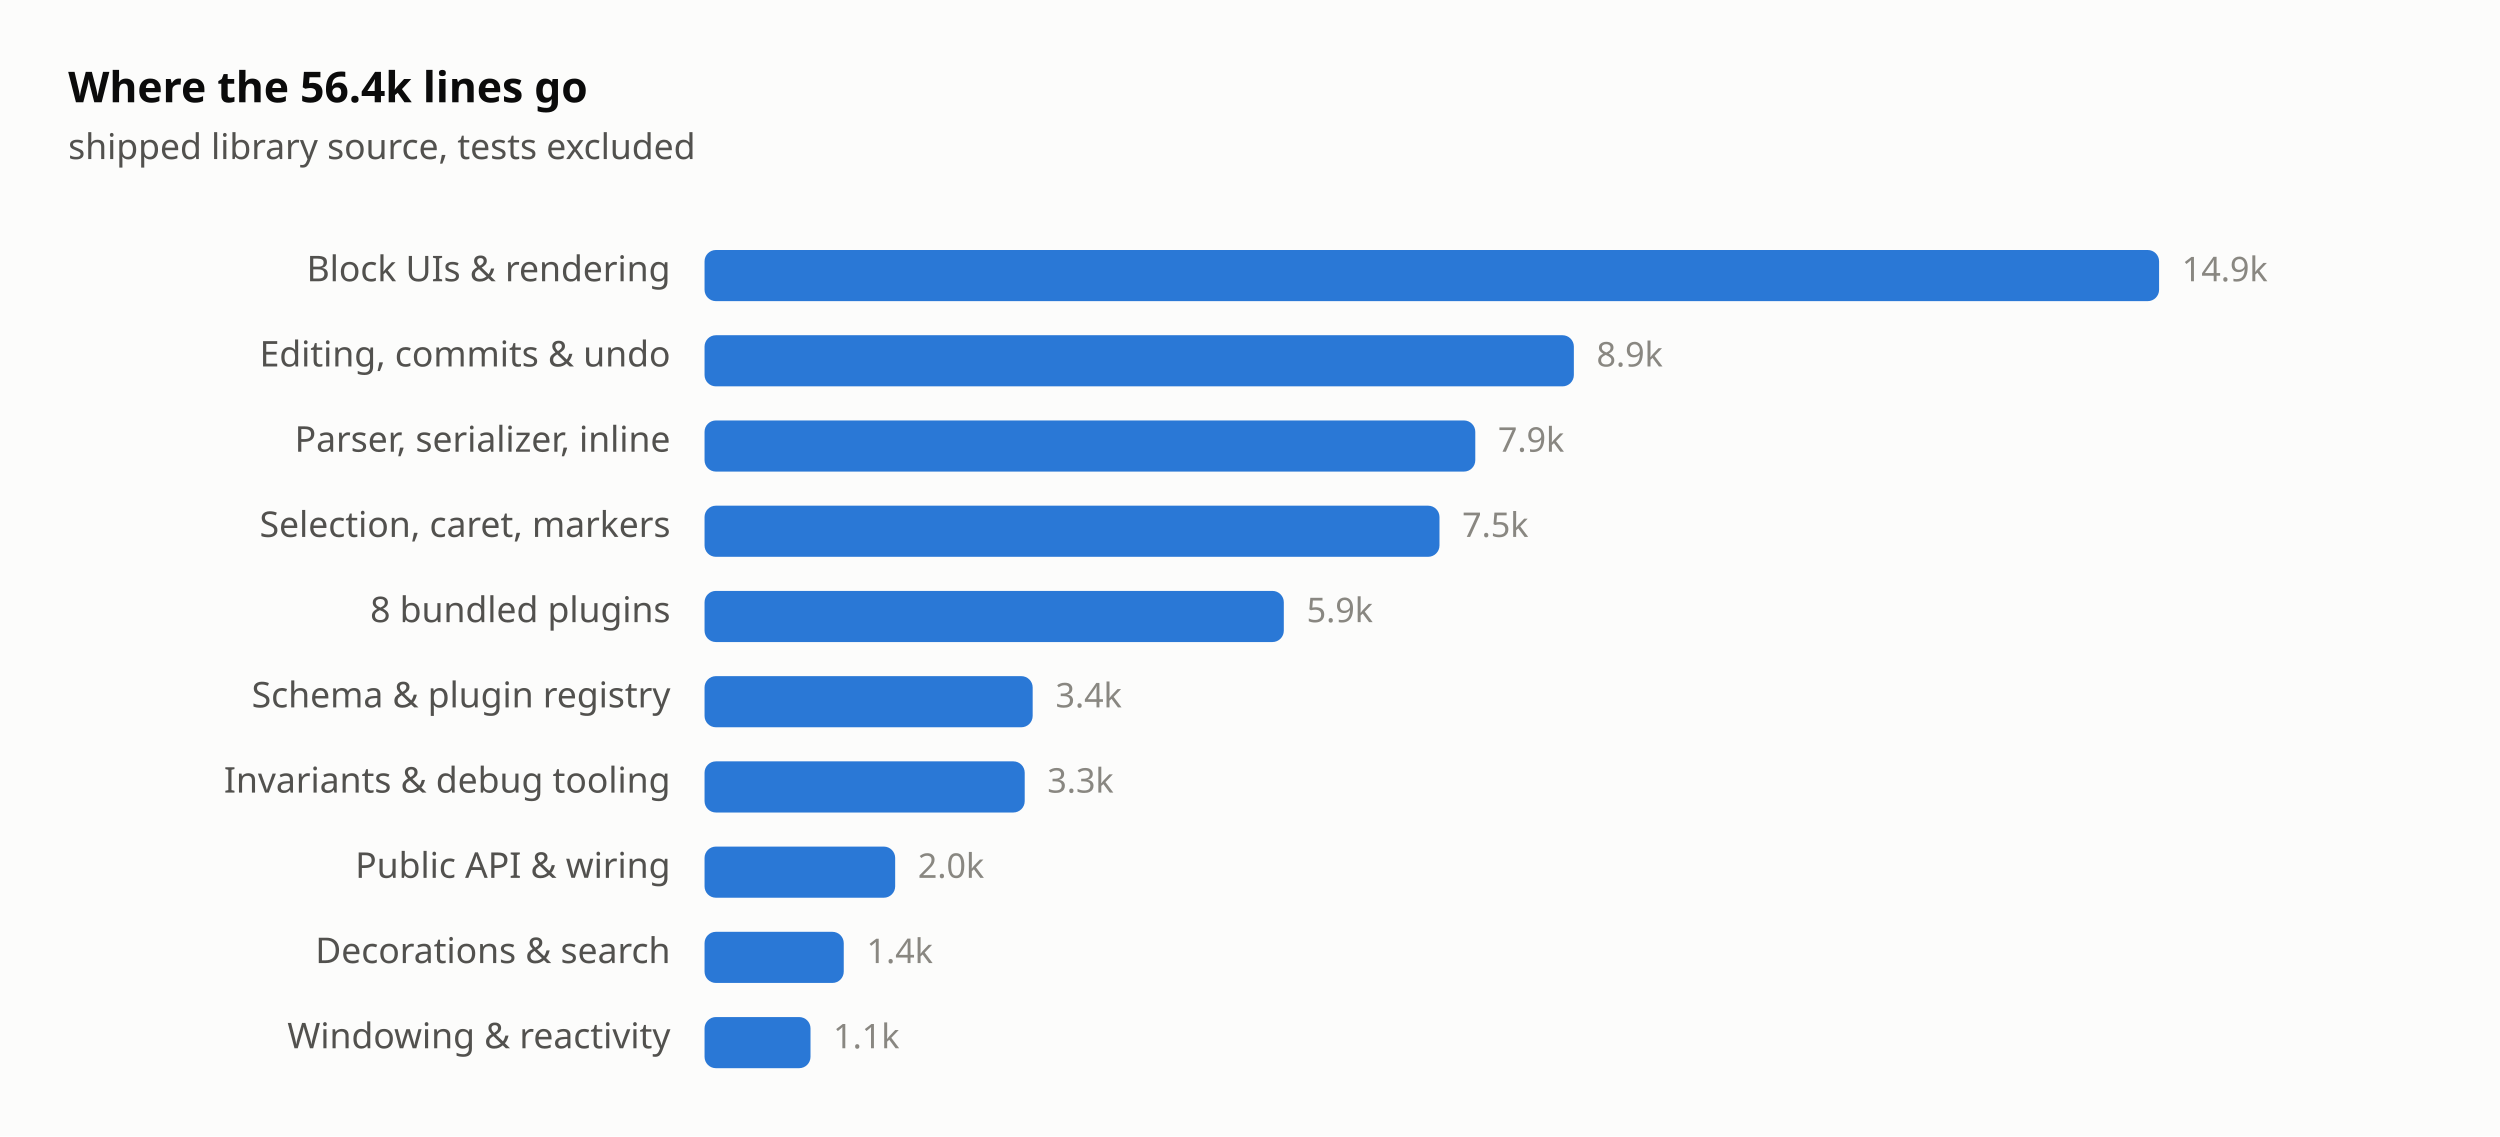
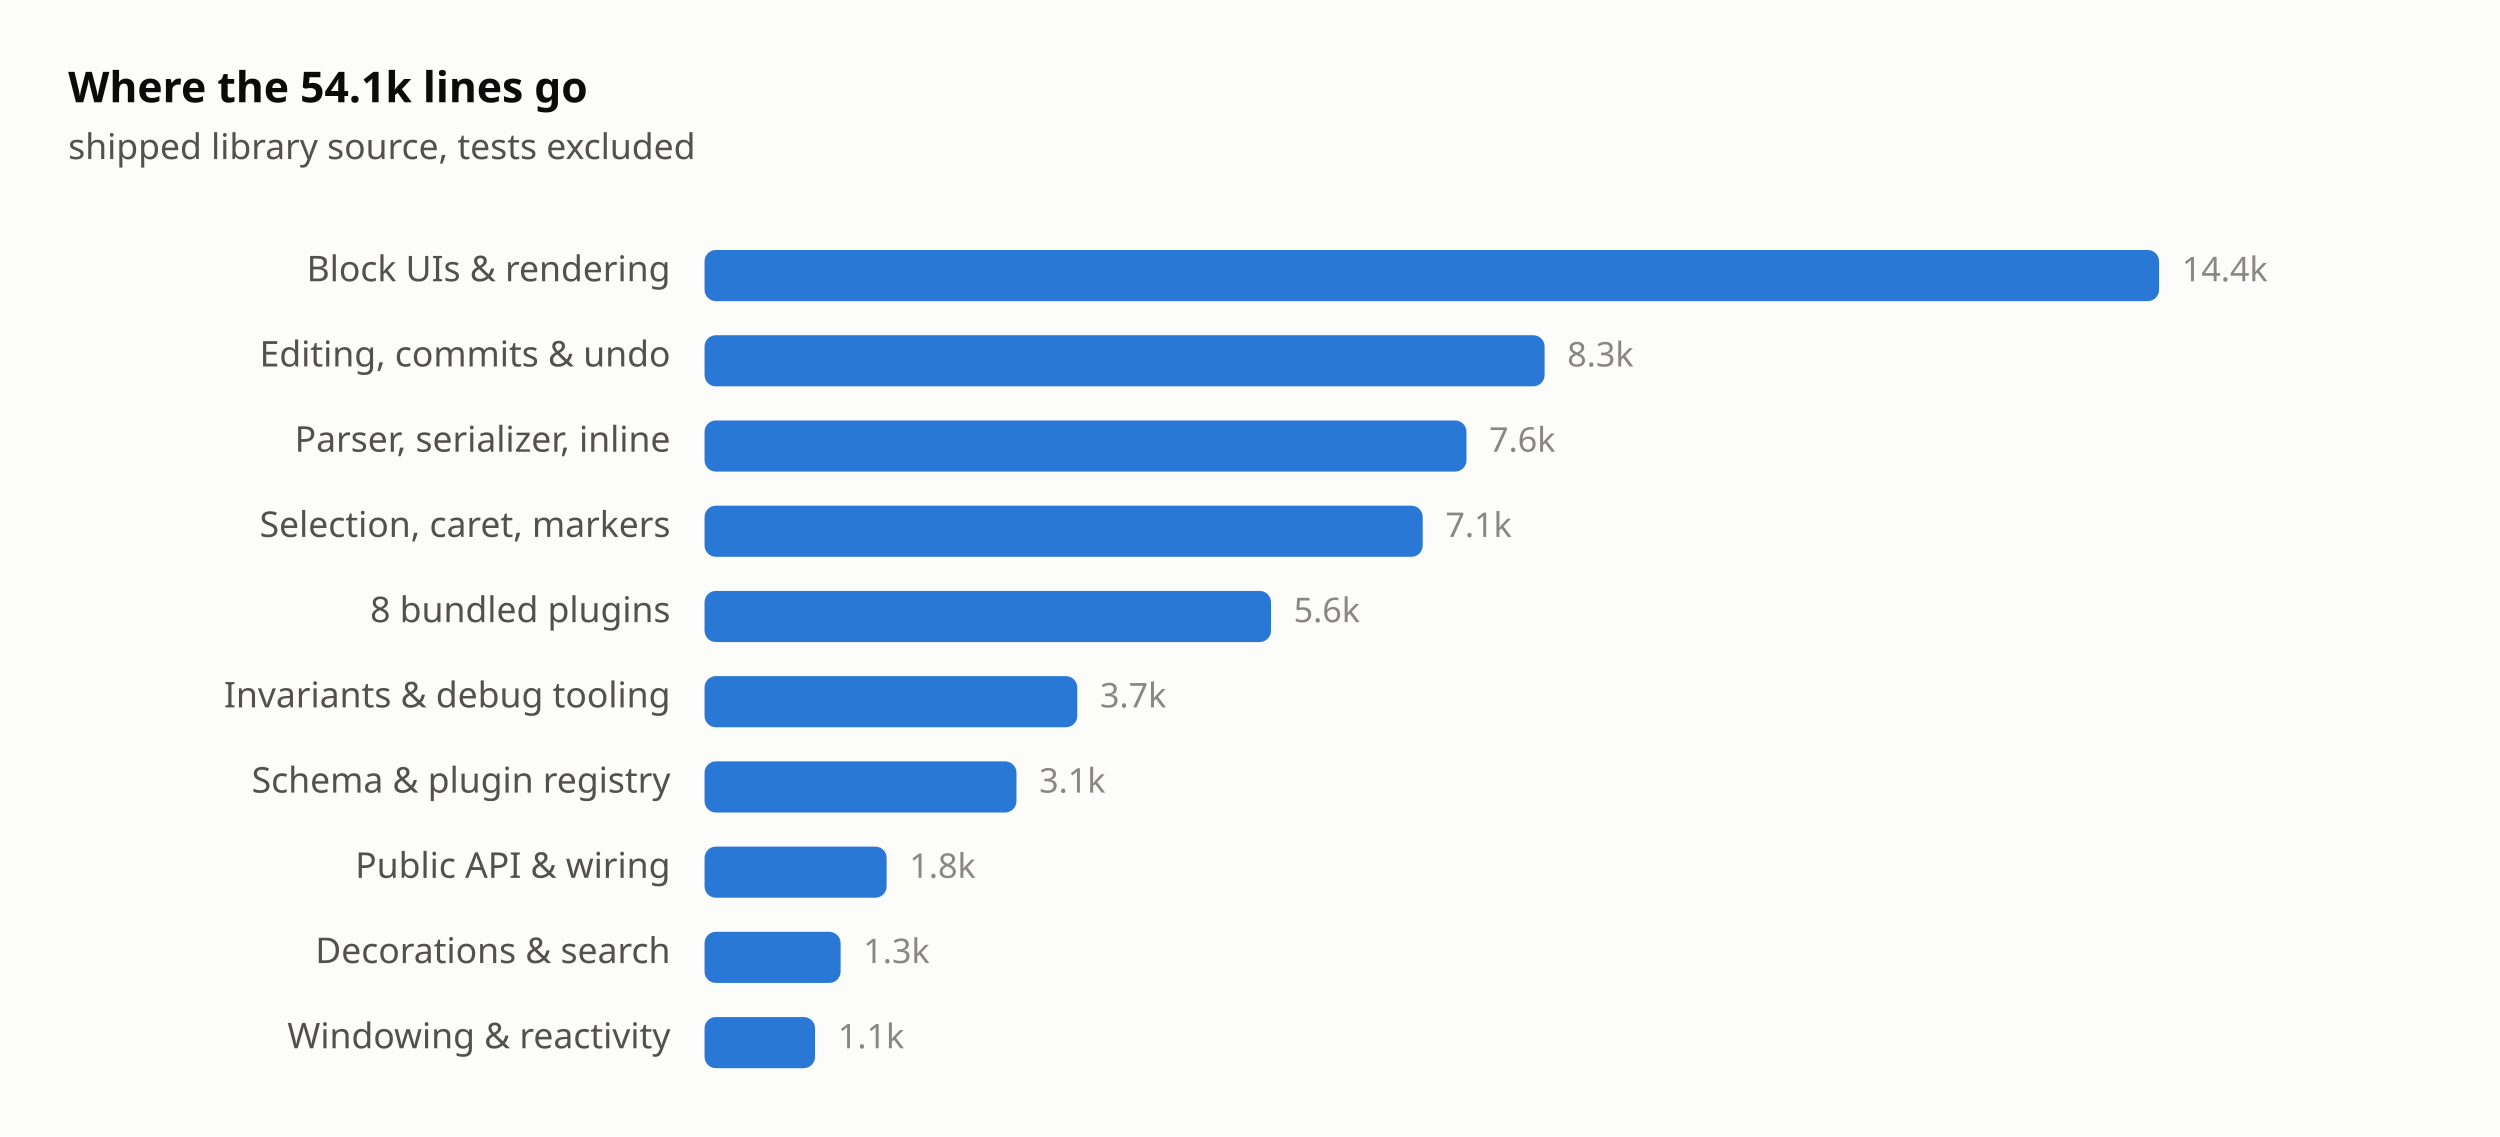
- <svg xmlns="http://www.w3.org/2000/svg" width="880" height="400" viewBox="0 0 880 400" role="img" aria-label="Library source by area: Block UIs &amp; rendering 14.9k, Editing, commits &amp; undo 8.9k, Parser, serializer, inline 7.9k, Selection, caret, markers 7.5k, 8 bundled plugins 5.9k, Schema &amp; plugin registry 3.4k, Invariants &amp; debug tooling 3.3k, Public API &amp; wiring 2.0k, Decorations &amp; search 1.4k, Windowing &amp; reactivity 1.1k. About 56.4k lines total.">
+ <svg xmlns="http://www.w3.org/2000/svg" width="880" height="400" viewBox="0 0 880 400" role="img" aria-label="Library source by area: Block UIs &amp; rendering 14.4k, Editing, commits &amp; undo 8.3k, Parser, serializer, inline 7.6k, Selection, caret, markers 7.1k, 8 bundled plugins 5.6k, Invariants &amp; debug tooling 3.7k, Schema &amp; plugin registry 3.1k, Public API &amp; wiring 1.8k, Decorations &amp; search 1.3k, Windowing &amp; reactivity 1.1k. About 54.1k lines total.">
  <rect width="880" height="400" fill="#fcfcfb" />
-   <text x="24" y="36" font-family="system-ui, sans-serif" font-size="15" font-weight="600" fill="#0b0b0b" text-anchor="start">Where the 56.4k lines go</text>
+   <text x="24" y="36" font-family="system-ui, sans-serif" font-size="15" font-weight="600" fill="#0b0b0b" text-anchor="start">Where the 54.1k lines go</text>
  <text x="24" y="56" font-family="system-ui, sans-serif" font-size="12.5" font-weight="400" fill="#52514e" text-anchor="start">shipped library source, tests excluded</text>
  <text x="236" y="99" font-family="system-ui, sans-serif" font-size="12.5" font-weight="400" fill="#52514e" text-anchor="end">Block UIs &amp; rendering</text>
  <rect x="248" y="88" width="512.0" height="18" rx="4" fill="#2a78d6" />
-   <text x="768" y="99" font-family="system-ui, sans-serif" font-size="12" font-weight="400" fill="#898781" text-anchor="start" style="font-variant-numeric:tabular-nums">14.9k</text>
+   <text x="768" y="99" font-family="system-ui, sans-serif" font-size="12" font-weight="400" fill="#898781" text-anchor="start" style="font-variant-numeric:tabular-nums">14.4k</text>
  <text x="236" y="129" font-family="system-ui, sans-serif" font-size="12.5" font-weight="400" fill="#52514e" text-anchor="end">Editing, commits &amp; undo</text>
-   <rect x="248" y="118" width="306.0" height="18" rx="4" fill="#2a78d6" />
-   <text x="561.965" y="129" font-family="system-ui, sans-serif" font-size="12" font-weight="400" fill="#898781" text-anchor="start" style="font-variant-numeric:tabular-nums">8.9k</text>
+   <rect x="248" y="118" width="295.7" height="18" rx="4" fill="#2a78d6" />
+   <text x="551.664" y="129" font-family="system-ui, sans-serif" font-size="12" font-weight="400" fill="#898781" text-anchor="start" style="font-variant-numeric:tabular-nums">8.3k</text>
  <text x="236" y="159" font-family="system-ui, sans-serif" font-size="12.5" font-weight="400" fill="#52514e" text-anchor="end">Parser, serializer, inline</text>
-   <rect x="248" y="148" width="271.3" height="18" rx="4" fill="#2a78d6" />
-   <text x="527.261" y="159" font-family="system-ui, sans-serif" font-size="12" font-weight="400" fill="#898781" text-anchor="start" style="font-variant-numeric:tabular-nums">7.9k</text>
+   <rect x="248" y="148" width="268.2" height="18" rx="4" fill="#2a78d6" />
+   <text x="524.157" y="159" font-family="system-ui, sans-serif" font-size="12" font-weight="400" fill="#898781" text-anchor="start" style="font-variant-numeric:tabular-nums">7.6k</text>
  <text x="236" y="189" font-family="system-ui, sans-serif" font-size="12.5" font-weight="400" fill="#52514e" text-anchor="end">Selection, caret, markers</text>
-   <rect x="248" y="178" width="258.7" height="18" rx="4" fill="#2a78d6" />
-   <text x="514.675" y="189" font-family="system-ui, sans-serif" font-size="12" font-weight="400" fill="#898781" text-anchor="start" style="font-variant-numeric:tabular-nums">7.5k</text>
+   <rect x="248" y="178" width="252.8" height="18" rx="4" fill="#2a78d6" />
+   <text x="508.788" y="189" font-family="system-ui, sans-serif" font-size="12" font-weight="400" fill="#898781" text-anchor="start" style="font-variant-numeric:tabular-nums">7.1k</text>
  <text x="236" y="219" font-family="system-ui, sans-serif" font-size="12.5" font-weight="400" fill="#52514e" text-anchor="end">8 bundled plugins</text>
-   <rect x="248" y="208" width="203.9" height="18" rx="4" fill="#2a78d6" />
-   <text x="459.943" y="219" font-family="system-ui, sans-serif" font-size="12" font-weight="400" fill="#898781" text-anchor="start" style="font-variant-numeric:tabular-nums">5.9k</text>
-   <text x="236" y="249" font-family="system-ui, sans-serif" font-size="12.5" font-weight="400" fill="#52514e" text-anchor="end">Schema &amp; plugin registry</text>
-   <rect x="248" y="238" width="115.5" height="18" rx="4" fill="#2a78d6" />
-   <text x="371.534" y="249" font-family="system-ui, sans-serif" font-size="12" font-weight="400" fill="#898781" text-anchor="start" style="font-variant-numeric:tabular-nums">3.4k</text>
-   <text x="236" y="279" font-family="system-ui, sans-serif" font-size="12.5" font-weight="400" fill="#52514e" text-anchor="end">Invariants &amp; debug tooling</text>
-   <rect x="248" y="268" width="112.7" height="18" rx="4" fill="#2a78d6" />
-   <text x="368.654" y="279" font-family="system-ui, sans-serif" font-size="12" font-weight="400" fill="#898781" text-anchor="start" style="font-variant-numeric:tabular-nums">3.3k</text>
+   <rect x="248" y="208" width="199.4" height="18" rx="4" fill="#2a78d6" />
+   <text x="455.369" y="219" font-family="system-ui, sans-serif" font-size="12" font-weight="400" fill="#898781" text-anchor="start" style="font-variant-numeric:tabular-nums">5.6k</text>
+   <text x="236" y="249" font-family="system-ui, sans-serif" font-size="12.5" font-weight="400" fill="#52514e" text-anchor="end">Invariants &amp; debug tooling</text>
+   <rect x="248" y="238" width="131.2" height="18" rx="4" fill="#2a78d6" />
+   <text x="387.186" y="249" font-family="system-ui, sans-serif" font-size="12" font-weight="400" fill="#898781" text-anchor="start" style="font-variant-numeric:tabular-nums">3.7k</text>
+   <text x="236" y="279" font-family="system-ui, sans-serif" font-size="12.5" font-weight="400" fill="#52514e" text-anchor="end">Schema &amp; plugin registry</text>
+   <rect x="248" y="268" width="109.8" height="18" rx="4" fill="#2a78d6" />
+   <text x="365.783" y="279" font-family="system-ui, sans-serif" font-size="12" font-weight="400" fill="#898781" text-anchor="start" style="font-variant-numeric:tabular-nums">3.1k</text>
  <text x="236" y="309" font-family="system-ui, sans-serif" font-size="12.5" font-weight="400" fill="#52514e" text-anchor="end">Public API &amp; wiring</text>
-   <rect x="248" y="298" width="67.1" height="18" rx="4" fill="#2a78d6" />
-   <text x="323.078" y="309" font-family="system-ui, sans-serif" font-size="12" font-weight="400" fill="#898781" text-anchor="start" style="font-variant-numeric:tabular-nums">2.0k</text>
+   <rect x="248" y="298" width="64.1" height="18" rx="4" fill="#2a78d6" />
+   <text x="320.102" y="309" font-family="system-ui, sans-serif" font-size="12" font-weight="400" fill="#898781" text-anchor="start" style="font-variant-numeric:tabular-nums">1.8k</text>
  <text x="236" y="339" font-family="system-ui, sans-serif" font-size="12.5" font-weight="400" fill="#52514e" text-anchor="end">Decorations &amp; search</text>
-   <rect x="248" y="328" width="49.0" height="18" rx="4" fill="#2a78d6" />
-   <text x="305.04" y="339" font-family="system-ui, sans-serif" font-size="12" font-weight="400" fill="#898781" text-anchor="start" style="font-variant-numeric:tabular-nums">1.4k</text>
+   <rect x="248" y="328" width="47.9" height="18" rx="4" fill="#2a78d6" />
+   <text x="303.881" y="339" font-family="system-ui, sans-serif" font-size="12" font-weight="400" fill="#898781" text-anchor="start" style="font-variant-numeric:tabular-nums">1.3k</text>
  <text x="236" y="369" font-family="system-ui, sans-serif" font-size="12.5" font-weight="400" fill="#52514e" text-anchor="end">Windowing &amp; reactivity</text>
-   <rect x="248" y="358" width="37.3" height="18" rx="4" fill="#2a78d6" />
-   <text x="293.277" y="369" font-family="system-ui, sans-serif" font-size="12" font-weight="400" fill="#898781" text-anchor="start" style="font-variant-numeric:tabular-nums">1.1k</text>
+   <rect x="248" y="358" width="38.9" height="18" rx="4" fill="#2a78d6" />
+   <text x="294.937" y="369" font-family="system-ui, sans-serif" font-size="12" font-weight="400" fill="#898781" text-anchor="start" style="font-variant-numeric:tabular-nums">1.1k</text>
</svg>
